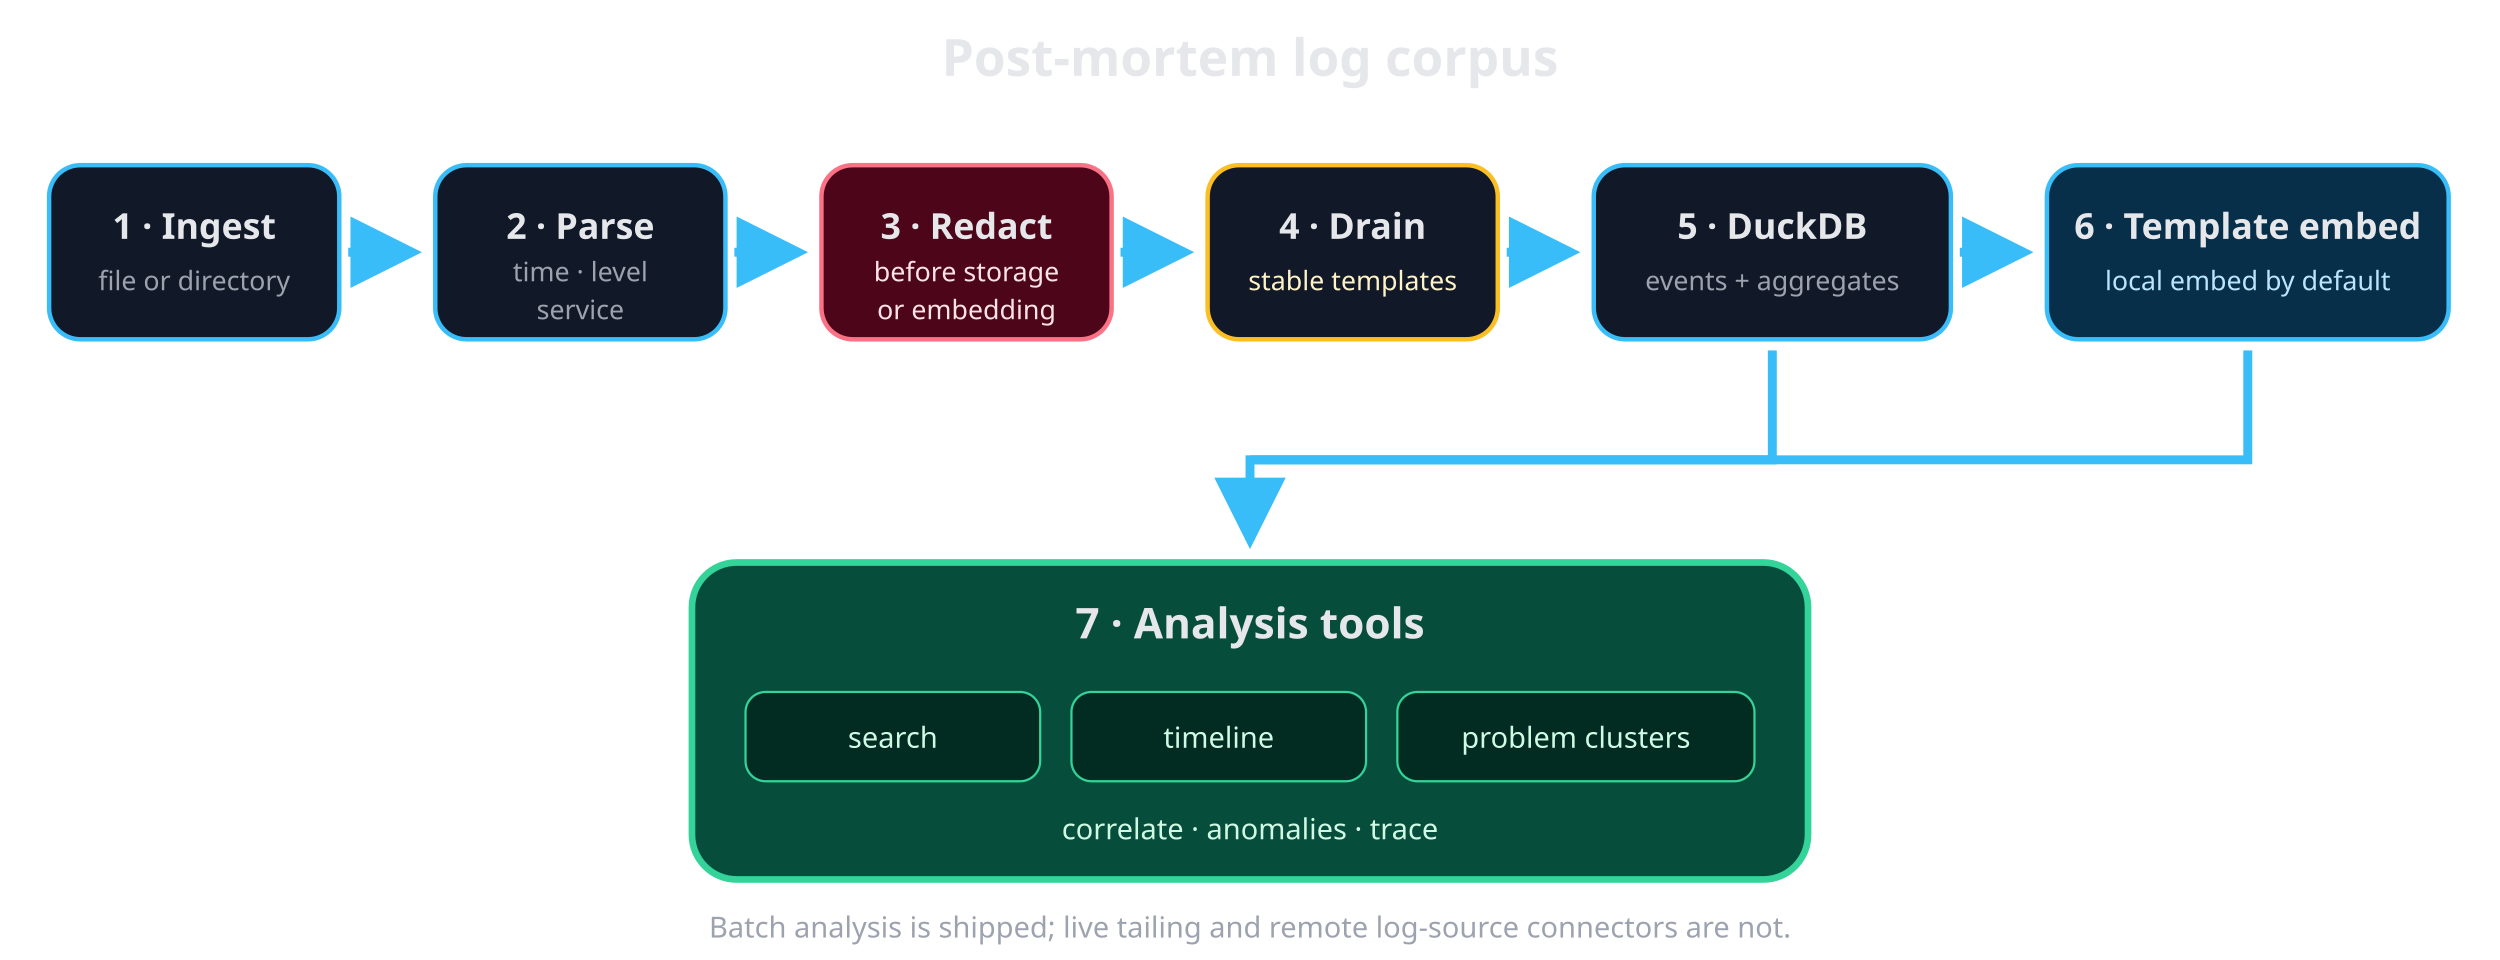
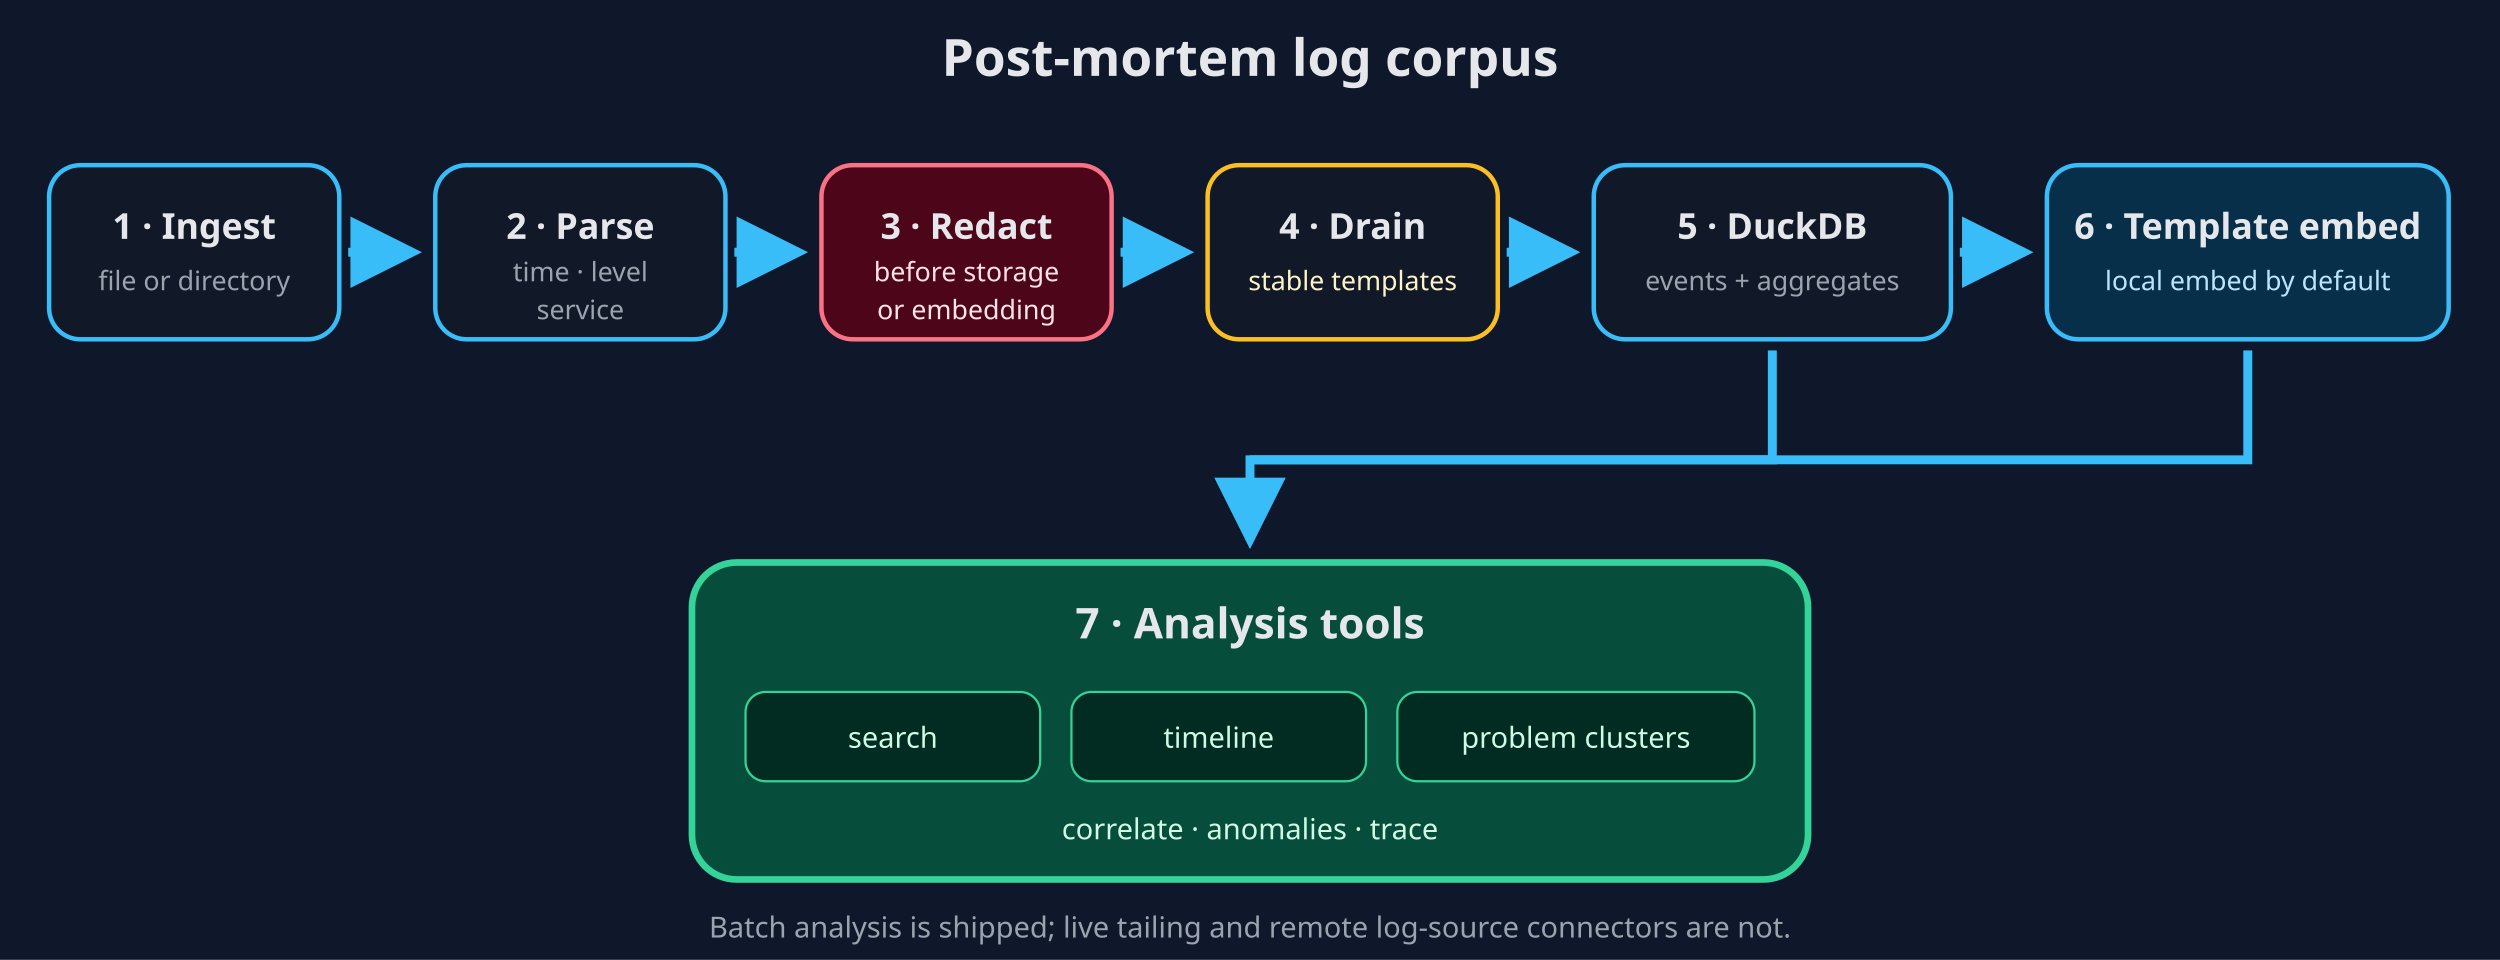
<svg xmlns="http://www.w3.org/2000/svg" viewBox="0 0 1120 430" role="img" aria-labelledby="title desc">
+   <rect width="1120" height="430" fill="#0f172a" />
  <defs>
    <marker id="arrow" markerWidth="8" markerHeight="8" refX="7" refY="4" orient="auto">
      <path d="M0 0 8 4 0 8Z" fill="#38bdf8" />
    </marker>
  </defs>
  <text x="560" y="34" text-anchor="middle" fill="#e5e7eb" font-family="system-ui, sans-serif" font-size="23" font-weight="700">Post-mortem log corpus</text>
  <g font-family="system-ui, sans-serif">
    <rect x="22" y="74" width="130" height="78" rx="14" fill="#111827" stroke="#38bdf8" stroke-width="2" />
    <text x="87" y="107" text-anchor="middle" fill="#e5e7eb" font-size="16" font-weight="700">1 · Ingest</text>
    <text x="87" y="130" text-anchor="middle" fill="#9ca3af" font-size="12">file or directory</text>
    <path d="M156 113H185" stroke="#38bdf8" stroke-width="4" marker-end="url(#arrow)" />
    <rect x="195" y="74" width="130" height="78" rx="14" fill="#111827" stroke="#38bdf8" stroke-width="2" />
    <text x="260" y="107" text-anchor="middle" fill="#e5e7eb" font-size="16" font-weight="700">2 · Parse</text>
    <text x="260" y="126" text-anchor="middle" fill="#9ca3af" font-size="12">time · level</text>
    <text x="260" y="143" text-anchor="middle" fill="#9ca3af" font-size="12">service</text>
    <path d="M329 113H358" stroke="#38bdf8" stroke-width="4" marker-end="url(#arrow)" />
    <rect x="368" y="74" width="130" height="78" rx="14" fill="#4c0519" stroke="#fb7185" stroke-width="2" />
    <text x="433" y="107" text-anchor="middle" fill="#e5e7eb" font-size="16" font-weight="700">3 · Redact</text>
    <text x="433" y="126" text-anchor="middle" fill="#ffe4e6" font-size="12">before storage</text>
    <text x="433" y="143" text-anchor="middle" fill="#ffe4e6" font-size="12">or embedding</text>
    <path d="M502 113H531" stroke="#38bdf8" stroke-width="4" marker-end="url(#arrow)" />
    <rect x="541" y="74" width="130" height="78" rx="14" fill="#111827" stroke="#fbbf24" stroke-width="2" />
    <text x="606" y="107" text-anchor="middle" fill="#e5e7eb" font-size="16" font-weight="700">4 · Drain</text>
    <text x="606" y="130" text-anchor="middle" fill="#fef3c7" font-size="12">stable templates</text>
    <path d="M675 113H704" stroke="#38bdf8" stroke-width="4" marker-end="url(#arrow)" />
    <rect x="714" y="74" width="160" height="78" rx="14" fill="#111827" stroke="#38bdf8" stroke-width="2" />
    <text x="794" y="107" text-anchor="middle" fill="#e5e7eb" font-size="16" font-weight="700">5 · DuckDB</text>
    <text x="794" y="130" text-anchor="middle" fill="#9ca3af" font-size="12">events + aggregates</text>
    <path d="M878 113H907" stroke="#38bdf8" stroke-width="4" marker-end="url(#arrow)" />
    <rect x="917" y="74" width="180" height="78" rx="14" fill="#082f49" stroke="#38bdf8" stroke-width="2" />
    <text x="1007" y="107" text-anchor="middle" fill="#e5e7eb" font-size="16" font-weight="700">6 · Template embed</text>
    <text x="1007" y="130" text-anchor="middle" fill="#bae6fd" font-size="12">local embed by default</text>
    <path d="M794 157V206H560V242" fill="none" stroke="#38bdf8" stroke-width="4" marker-end="url(#arrow)" />
    <path d="M1007 157V206H560" fill="none" stroke="#38bdf8" stroke-width="4" />
    <rect x="310" y="252" width="500" height="142" rx="20" fill="#064e3b" stroke="#34d399" stroke-width="3" />
    <text x="560" y="286" text-anchor="middle" fill="#e5e7eb" font-size="19" font-weight="700">7 · Analysis tools</text>
    <rect x="334" y="310" width="132" height="40" rx="9" fill="#022c22" stroke="#34d399" />
    <text x="400" y="335" text-anchor="middle" fill="#d1fae5" font-size="13">search</text>
    <rect x="480" y="310" width="132" height="40" rx="9" fill="#022c22" stroke="#34d399" />
    <text x="546" y="335" text-anchor="middle" fill="#d1fae5" font-size="13">timeline</text>
    <rect x="626" y="310" width="160" height="40" rx="9" fill="#022c22" stroke="#34d399" />
    <text x="706" y="335" text-anchor="middle" fill="#d1fae5" font-size="13">problem clusters</text>
    <text x="560" y="376" text-anchor="middle" fill="#d1fae5" font-size="13">correlate · anomalies · trace</text>
  </g>
  <text x="560" y="420" text-anchor="middle" fill="#9ca3af" font-family="system-ui, sans-serif" font-size="13">Batch analysis is shipped; live tailing and remote log-source connectors are not.</text>
</svg>
